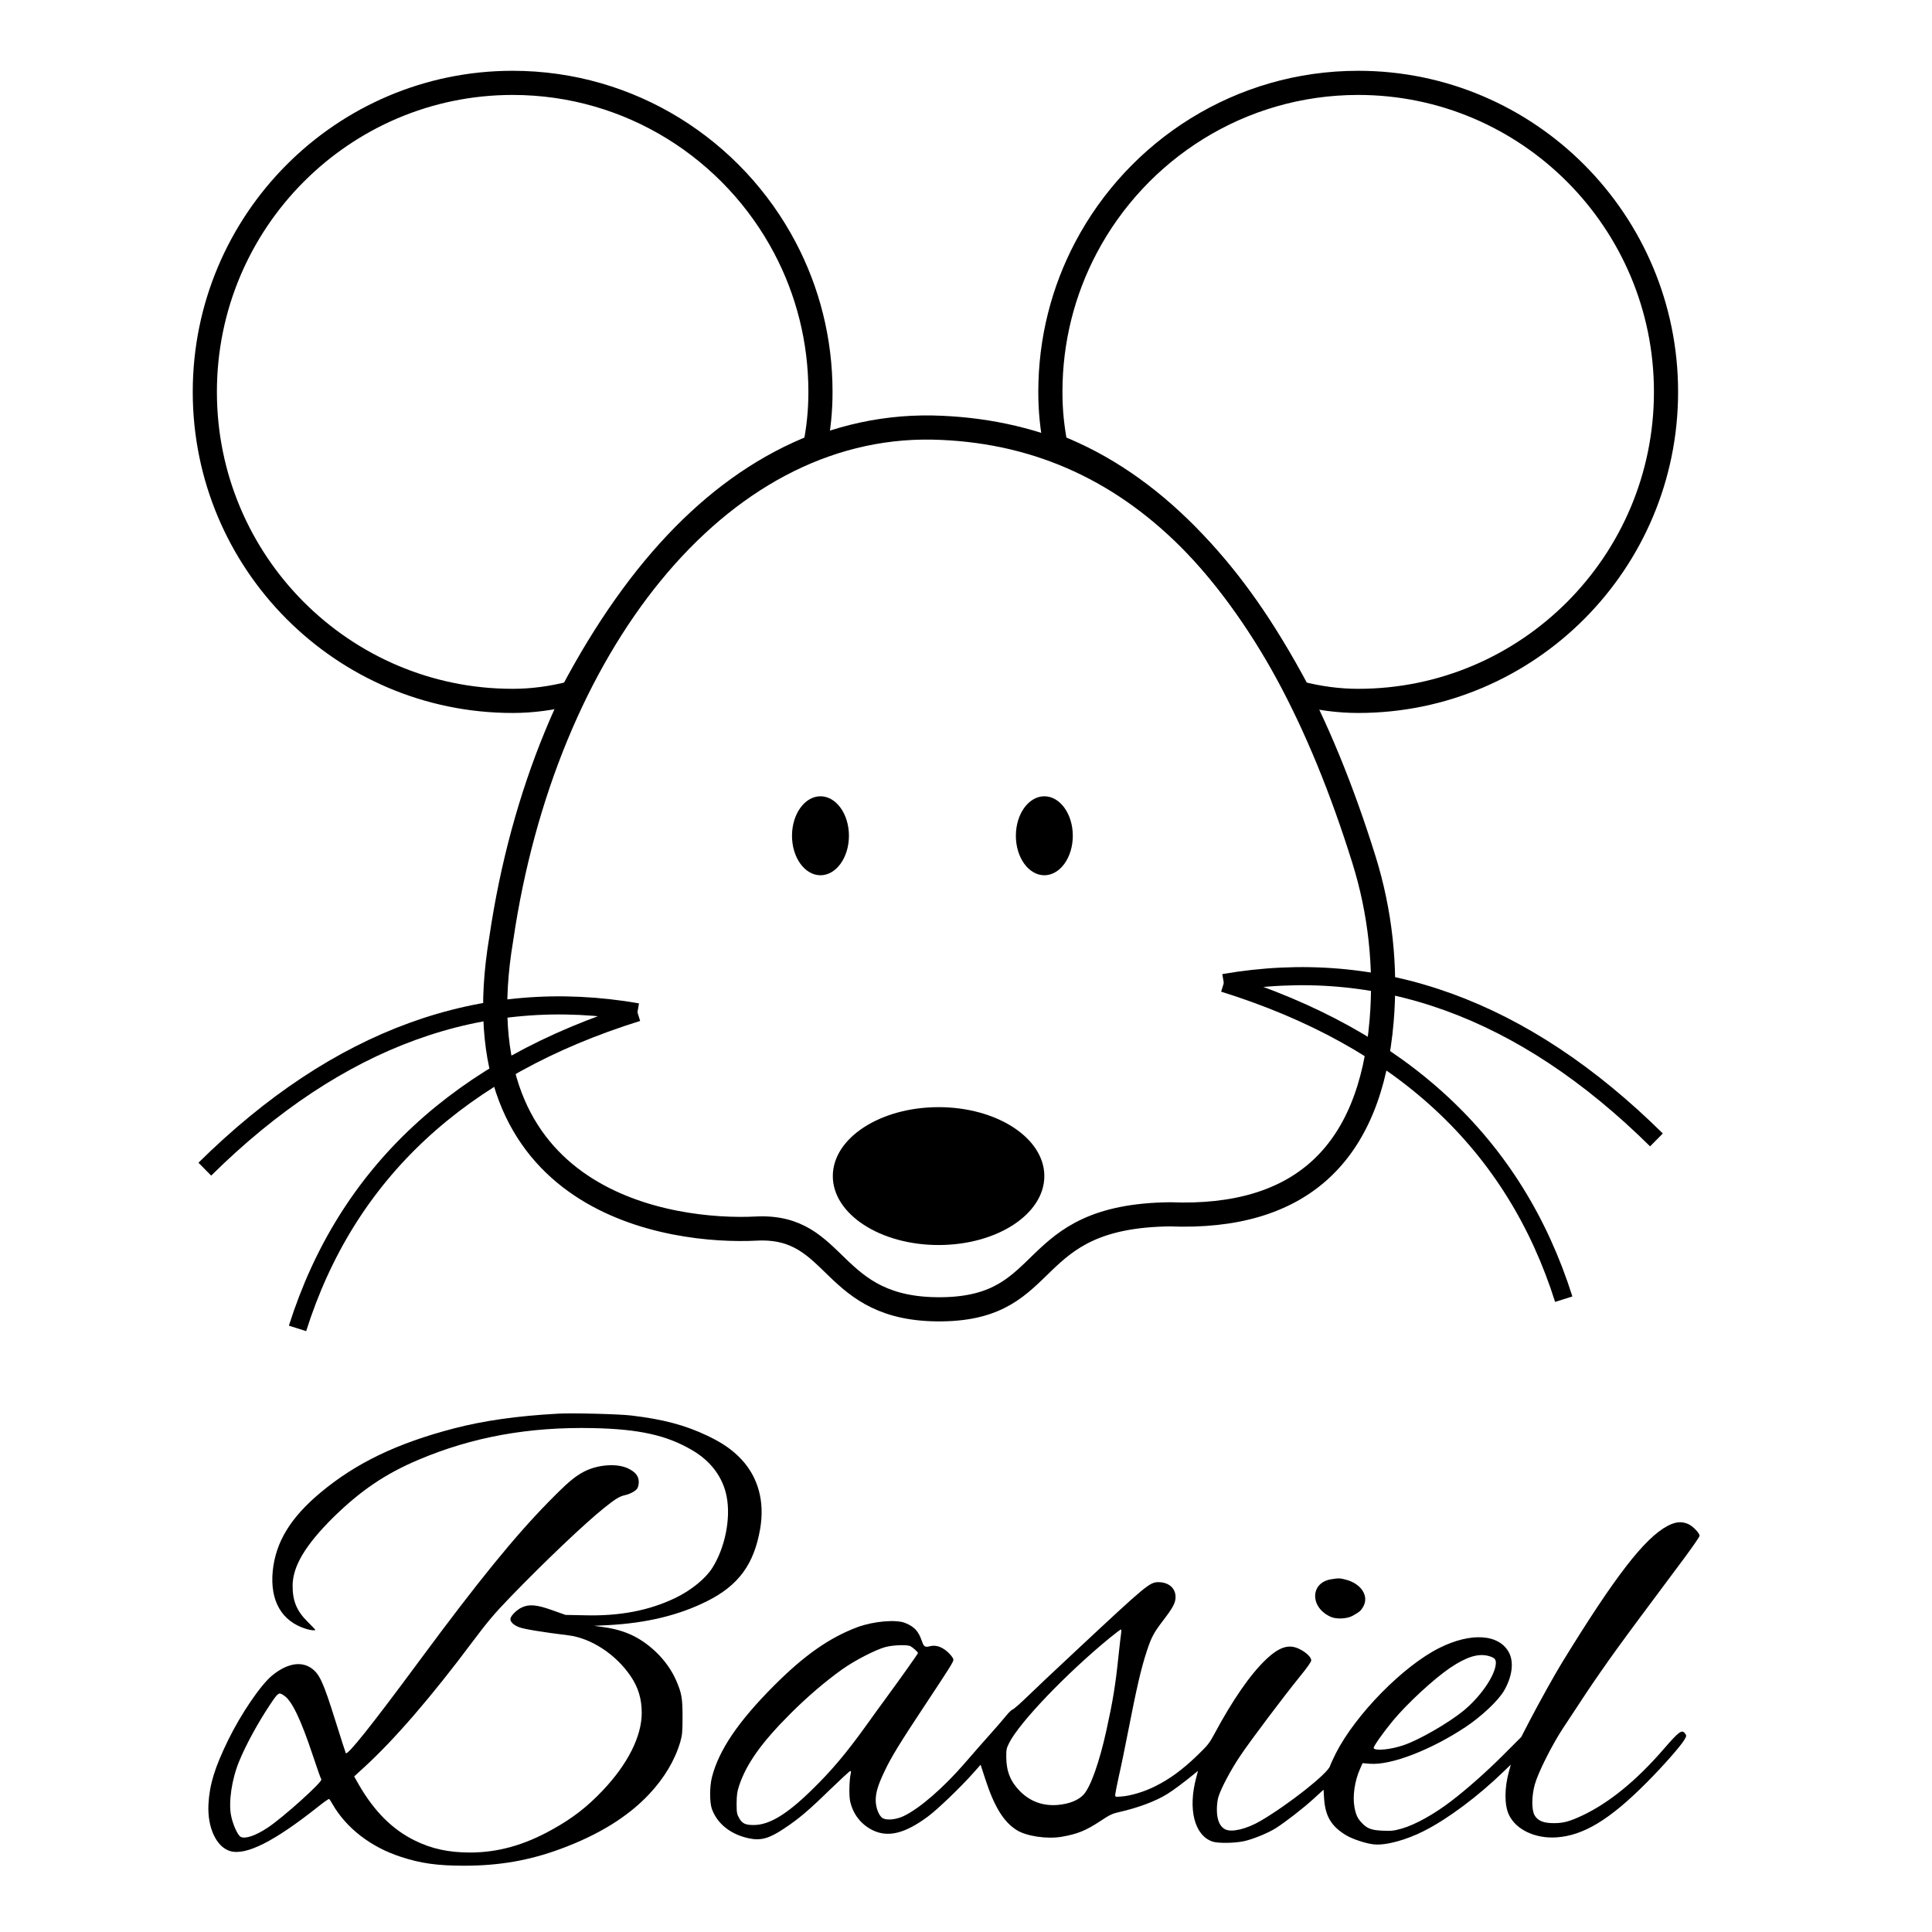
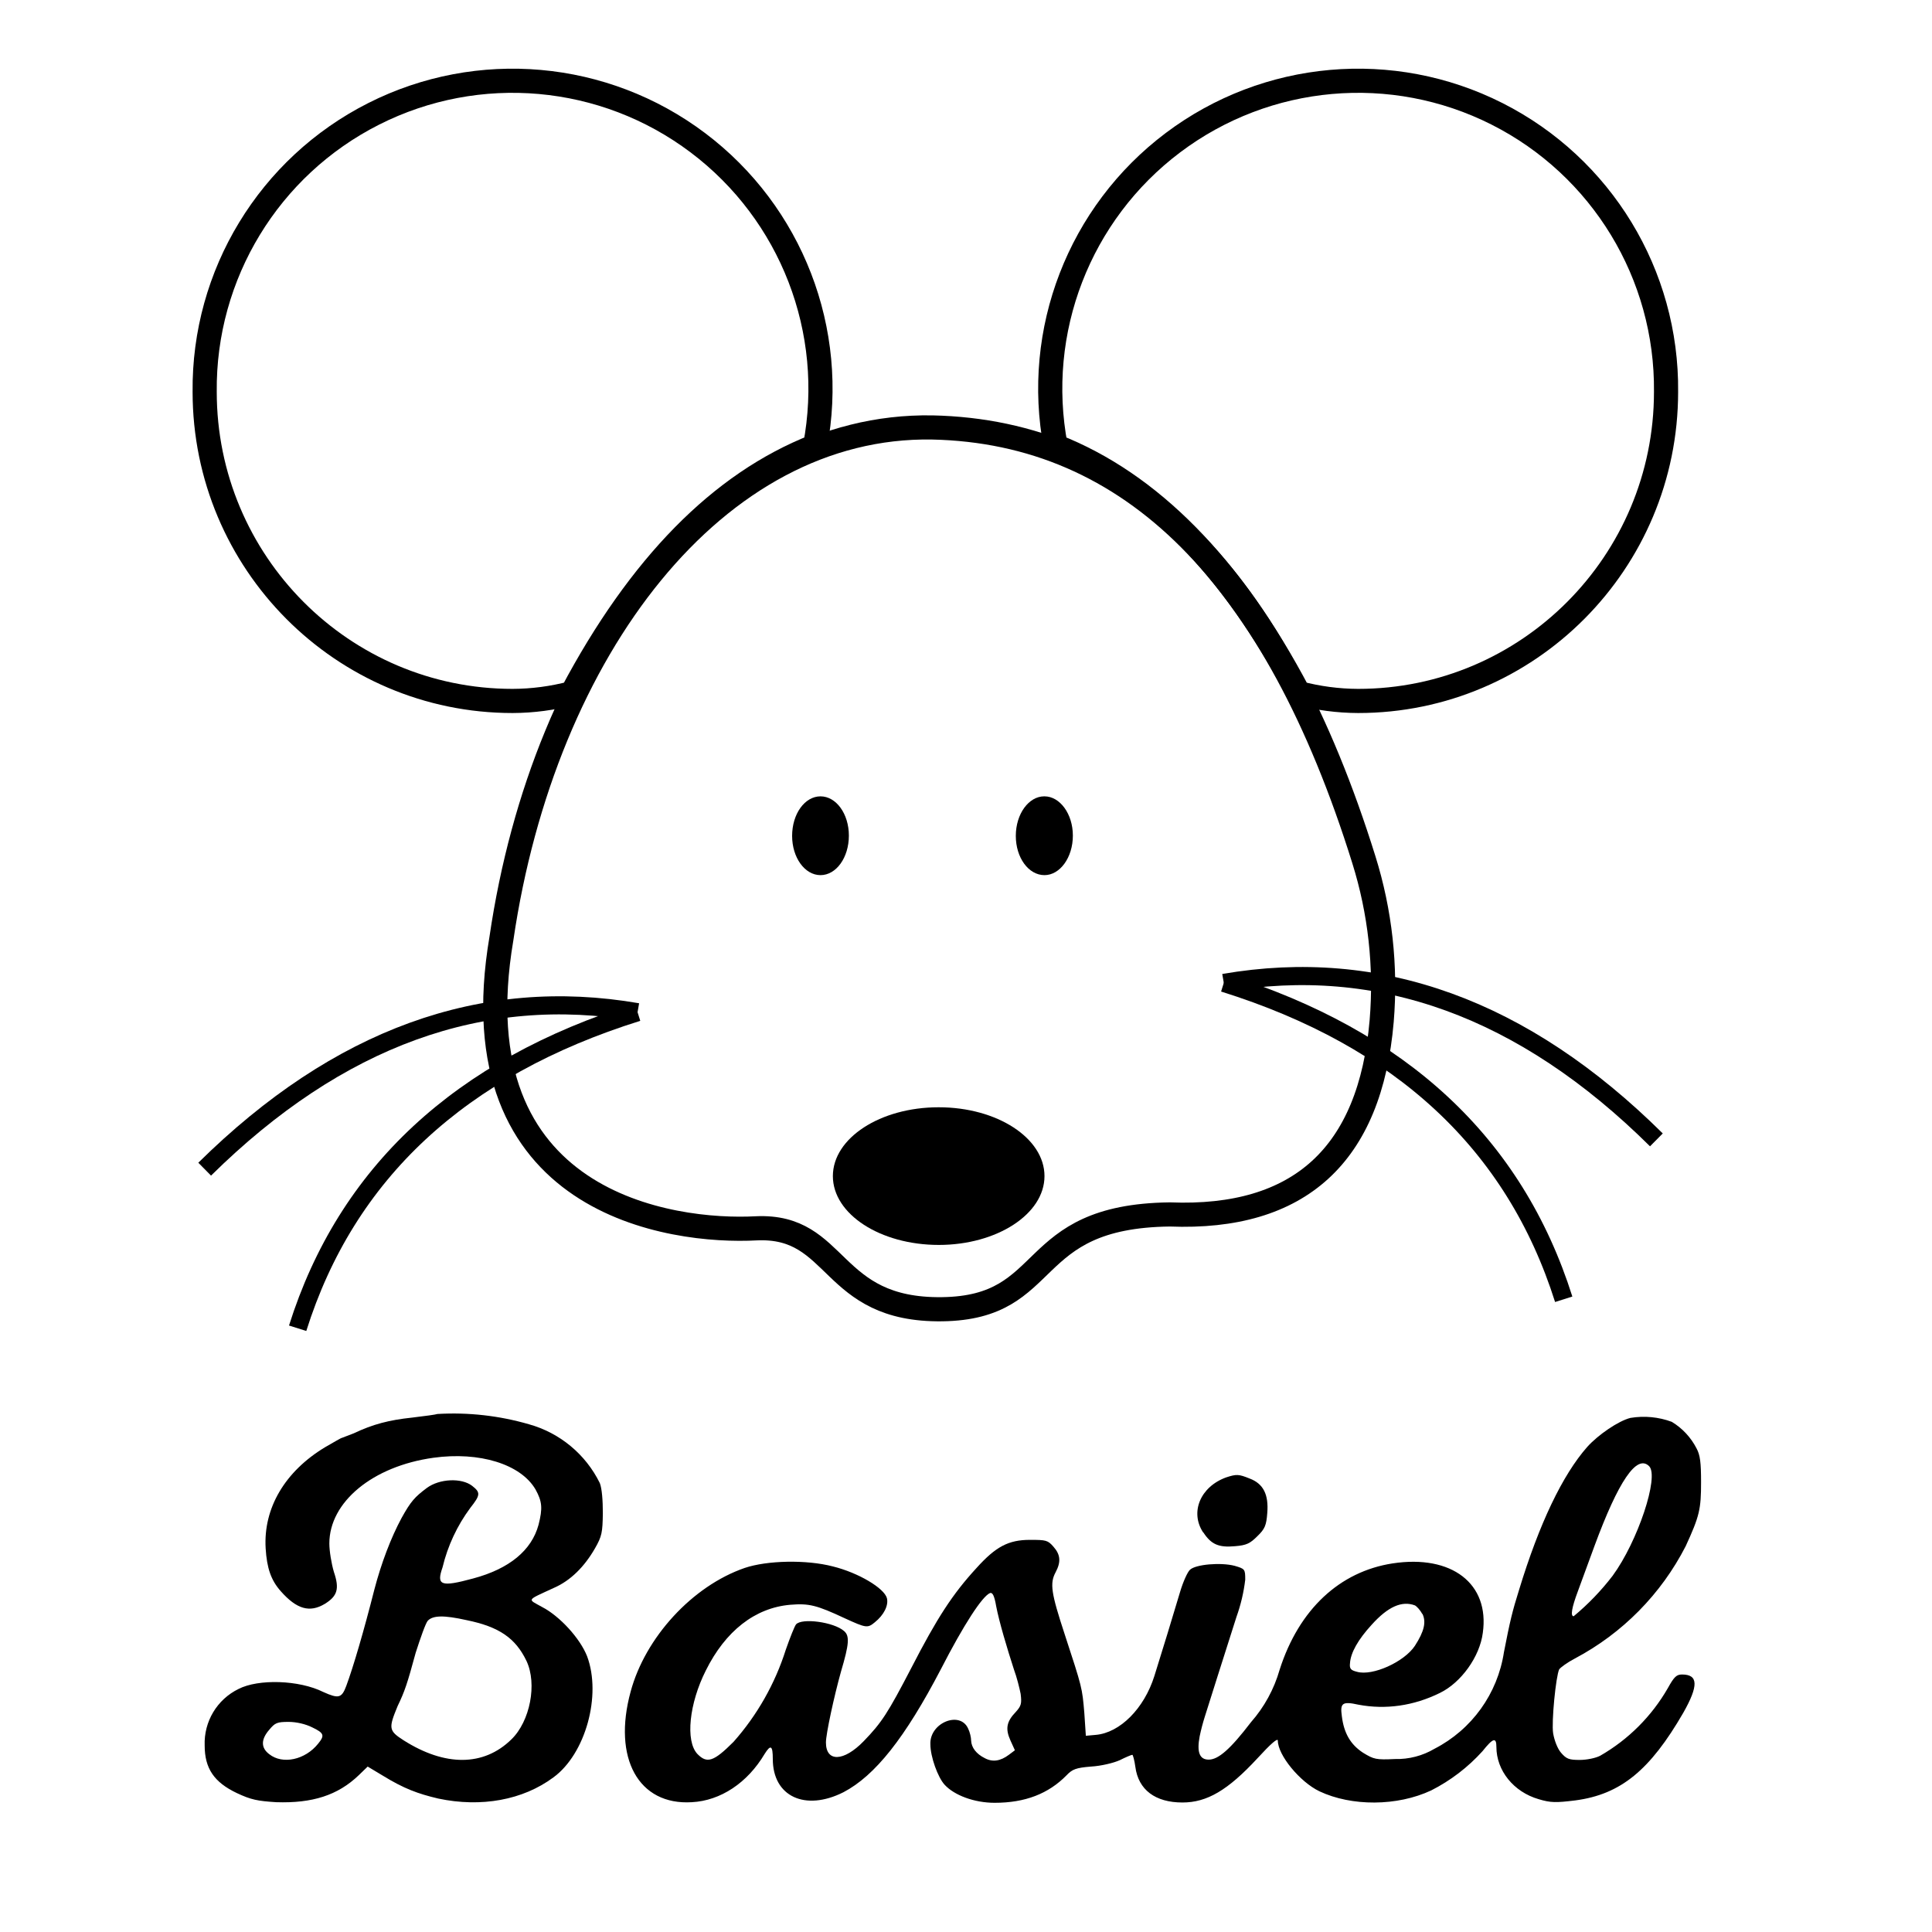
- <svg xmlns="http://www.w3.org/2000/svg" xmlns:xlink="http://www.w3.org/1999/xlink" version="1.1" preserveAspectRatio="xMidYMid meet" viewBox="0 0 640 640" width="640" height="640">
+ <svg xmlns="http://www.w3.org/2000/svg" xmlns:xlink="http://www.w3.org/1999/xlink" width="640" height="640">
  <defs>
-     <path d="M312.05 433.72C349.75 433.24 338.62 402.85 387.54 402.26C430.56 403.96 453.95 382.61 457.68 338.2C459.2 320.18 457.21 302.04 451.83 284.78C422.49 190.73 374.81 143.01 308.8 141.63C237.17 140.37 180.19 214.72 166.06 310.92C151.14 399.24 222.84 408.39 250.53 406.98C278.21 405.58 274.36 434.2 312.05 433.72Z" id="e1r74KeVS" />
-     <path d="M312.05 433.72C349.75 433.24 338.62 402.85 387.54 402.26C430.56 403.96 453.95 382.61 457.68 338.2C459.2 320.18 457.21 302.04 451.83 284.78C422.49 190.73 374.81 143.01 308.8 141.63C237.17 140.37 180.19 214.72 166.06 310.92C151.14 399.24 222.84 408.39 250.53 406.98C278.21 405.58 274.36 434.2 312.05 433.72Z" id="dBf8UwIuP" />
-     <path d="M246.2 257.37C264.23 257.37 278.88 272.55 278.88 291.23C222.18 269.76 213.52 309.92 213.52 291.23C213.52 272.55 228.16 257.37 246.2 257.37Z" id="ajX2XFVnm" />
-     <path d="M376.67 257.37C358.64 257.37 343.99 272.55 343.99 291.23C401.48 268.18 409.35 309.92 409.35 291.23C409.35 272.55 394.71 257.37 376.67 257.37Z" id="b2lcaSM4Iy" />
-     <path d="M275.88 389.59C275.88 376.99 291.58 366.76 310.92 366.76C330.25 366.76 345.95 376.99 345.95 389.59C345.95 402.2 330.25 412.43 310.92 412.43C291.58 412.43 275.88 402.2 275.88 389.59Z" id="b5N2M7Hqoz" />
-     <path d="M275.88 389.59C275.88 376.99 291.58 366.76 310.92 366.76C330.25 366.76 345.95 376.99 345.95 389.59C345.95 402.2 330.25 412.43 310.92 412.43C291.58 412.43 275.88 402.2 275.88 389.59Z" id="a48ZzHv4FZ" />
-     <path d="M67.85 387.3C111.95 343.73 159.72 326.4 211.16 335.33" id="iP28ED2Kh" />
-     <path d="M67.85 387.3C111.95 343.73 159.72 326.4 211.16 335.33" id="b1P1yJRwzs" />
-     <path d="M98.56 440.05C114.83 388.61 152.37 353.7 211.16 335.33" id="a5cS6RIbAB" />
-     <path d="M98.56 440.05C114.83 388.61 152.37 353.7 211.16 335.33" id="eYudBFA8O" />
-     <path d="M548.72 377.61C504.62 334.04 456.86 316.72 405.41 325.64" id="b1Xt2GxlPg" />
-     <path d="M548.72 377.61C504.62 334.04 456.86 316.72 405.41 325.64" id="bwez5c0Tn" />
-     <path d="M518.01 430.37C501.74 378.92 464.2 344.01 405.41 325.64" id="a9ZfBwnOP" />
-     <path d="M518.01 430.37C501.74 378.92 464.2 344.01 405.41 325.64" id="ayHc2mT2v" />
-     <path d="M270.03 148.83C228.01 162.29 201.87 208.09 192.85 225.44C186.28 229.64 179.53 232.18 169.82 232.18C113.54 232.18 67.85 186.31 67.85 129.82C67.85 73.32 113.54 27.45 169.82 27.45C208.93 27.45 242.93 49.61 260.03 82.09C267.54 96.34 271.79 112.58 271.79 129.82C271.79 136.31 271.19 142.67 270.03 148.83Z" id="b2nJMotLd9" />
-     <path d="M270.03 147.83C238.71 160.11 211.88 187.36 189.54 229.57C182.87 231.31 176.29 232.18 169.82 232.18C113.54 232.18 67.85 186.31 67.85 129.82C67.85 73.32 113.54 27.45 169.82 27.45C208.93 27.45 242.93 49.61 260.03 82.09C267.54 96.34 271.79 112.58 271.79 129.82C271.79 136.31 271.19 141.67 270.03 147.83Z" id="b2eKIXInvN" />
-     <path d="M347.71 148.83C389.73 162.29 419.6 208.09 428.61 225.44C435.19 229.64 438.21 232.18 447.92 232.18C504.2 232.18 549.89 186.31 549.89 129.82C549.89 73.32 504.2 27.45 447.92 27.45C408.81 27.45 374.81 49.61 357.71 82.09C350.21 96.34 345.95 112.58 345.95 129.82C345.95 136.31 346.56 142.67 347.71 148.83Z" id="a19NAvKCgG" />
-     <path d="M150.38 473.18C131.52 478.1 117.97 484.61 106.21 494.41C96.25 502.72 91.33 510.79 90.35 520.4C89.38 530.33 93.32 537.14 101.49 539.62C102.99 540.07 104.46 540.2 104.46 539.91C104.46 539.84 103.32 538.64 101.91 537.24C98.3 533.66 96.93 530.37 96.93 525.32C96.93 518.87 101.17 511.77 110.51 502.55C119.57 493.7 127.61 488.26 138.49 483.63C156.43 476.01 175.16 472.62 196.52 473.08C211.73 473.41 220.85 475.43 229.32 480.41C235.51 484.02 239.51 489.43 240.72 495.78C242.12 503.11 240.16 512.75 235.96 519.39C233.72 522.94 228.99 526.78 223.82 529.29C215.15 533.49 205.38 535.38 193.89 535.09C193.45 535.08 191.27 535.04 187.34 534.96C184.7 534.02 183.24 533.5 182.94 533.4C177.76 531.54 175.26 531.34 172.78 532.52C171.19 533.3 169.46 534.99 169.13 536.03C168.81 537.08 170.01 538.31 172.03 539.06C173.69 539.68 179.85 540.69 188.32 541.73C195.81 542.64 204.08 548.08 208.93 555.28C211.44 558.96 212.58 562.8 212.58 567.43C212.58 575.21 207.92 584.43 199.62 593.16C194.44 598.63 189.55 602.41 182.81 606.12C173.6 611.26 164.87 613.67 155.68 613.67C148.68 613.67 142.95 612.44 137.48 609.73C130.02 606.09 124 600.09 118.85 591.17C118.75 590.99 118.24 590.09 117.32 588.47C119.39 586.57 120.54 585.52 120.77 585.31C130.8 576.09 142.85 562.15 156.43 543.98C161.64 537.04 163.73 534.57 169.13 528.97C180.31 517.4 193.66 504.7 200.04 499.59C203.85 496.53 205.22 495.68 207.04 495.29C208.67 494.93 210.5 493.96 211.08 493.11C211.37 492.72 211.6 491.74 211.6 490.93C211.6 489.01 210.53 487.64 208.12 486.47C204.47 484.67 198.02 485.13 193.5 487.48C190.37 489.1 187.96 491.16 181.64 497.6C170.5 508.97 158.45 523.76 139.3 549.65C122.99 571.73 115.04 581.66 114.55 580.75C114.42 580.49 112.89 575.73 111.16 570.2C107.03 557.01 105.82 554.4 102.96 552.48C99.54 550.23 94.95 551.11 90.16 555.02C86.41 558.08 79.9 567.62 75.6 576.38C71.11 585.6 69.41 591.11 69.05 597.72C68.66 605.37 71.66 611.82 76.22 613.19C81.46 614.75 90.78 610.06 105.24 598.6C107.19 597.03 108.88 595.86 109.01 595.93C109.18 596.02 109.67 596.77 110.15 597.65C114.71 605.57 122.82 611.85 132.69 615.07C139.3 617.26 144.87 618.04 153.8 618.04C165.36 618.04 175.29 616.31 185.55 612.53C198.15 607.91 207.99 601.85 214.99 594.39C220.01 589.09 223.59 583.06 225.35 577.04C226 574.76 226.1 573.71 226.1 568.73C226.1 562.45 225.8 560.85 223.95 556.58C222.48 553.26 220.2 550.04 217.43 547.37C212.32 542.48 207.04 539.97 199.88 539C199.67 538.97 198.64 538.83 196.78 538.57C199.56 538.44 201.1 538.36 201.41 538.35C214.21 537.66 224.86 535.09 234.24 530.4C244.69 525.16 249.8 518.15 251.82 506.4C253.35 497.44 251.2 489.49 245.67 483.5C242.64 480.28 239.42 478.03 234.3 475.59C226.97 472.1 219.65 470.15 209.16 468.91C205.12 468.42 189.72 468.03 184.9 468.29C171.28 469.04 160.28 470.61 150.38 473.18ZM103.71 581.76C105.04 585.8 106.28 589.25 106.44 589.44C107.03 590.13 93.68 602.15 88.69 605.43C84.65 608.11 81.2 609.28 79.7 608.46C78.76 607.94 77.2 604.59 76.58 601.59C75.63 597.13 76.74 589.44 79.25 583.39C81.43 578.05 85.47 570.65 89.51 564.6C92.21 560.59 92.34 560.49 94.07 561.66C96.7 563.39 99.67 569.58 103.71 581.76Z" id="a2Mnq1BHOR" />
-     <path d="M517.41 550.82C515.13 554.5 509.73 564.24 506.96 569.55C506.76 569.94 505.75 571.89 503.93 575.41C500.2 579.14 498.12 581.21 497.71 581.63C492.43 586.9 486.02 592.6 480.77 596.61C475.04 601.01 468.85 604.43 464.39 605.73C461.75 606.48 460.91 606.57 458.04 606.44C454.33 606.28 452.9 605.76 451.1 603.84C449.7 602.37 449.15 601.17 448.69 598.69C448.01 595.01 448.76 589.9 450.55 585.93C450.61 585.8 450.88 585.18 451.37 584.07C452.87 584.19 453.71 584.25 453.87 584.27C460.84 584.79 474 579.71 485.5 572.09C490.87 568.5 496.24 563.42 498.2 560.13C500.9 555.51 501.55 550.75 499.92 547.53C496.73 541.31 487.39 540.63 476.87 545.87C464.88 551.83 449.12 567.88 442.54 580.75C441.69 582.47 440.78 584.4 440.59 585.02C439.77 587.56 426.87 597.75 417.59 603.19C413.03 605.86 408.08 607.06 405.93 606.02C404.08 605.14 403.1 602.86 403.1 599.44C403.1 597.91 403.33 596.09 403.62 595.21C404.6 592.18 407.72 586.29 410.82 581.69C414.24 576.58 424.82 562.54 430.65 555.31C433.03 552.41 434.37 550.49 434.37 550C434.37 549.03 432.77 547.43 430.65 546.36C427.1 544.5 423.91 545.45 419.42 549.68C414.21 554.6 408.28 563.19 402.22 574.5C400.62 577.49 400.04 578.21 396.46 581.66C391.67 586.25 387.6 589.25 382.75 591.69C379 593.58 374.41 594.95 371.18 595.14C369.46 595.27 369.39 595.24 369.43 594.46C369.46 594 370.01 591.24 370.66 588.27C371.35 585.31 372.68 578.79 373.66 573.78C376.56 558.93 377.96 552.9 379.85 547.07C381.41 542.35 382.13 540.98 385.22 536.91C388.57 532.55 389.42 530.95 389.42 529.03C389.42 526.1 387.17 524.15 383.79 524.11C380.82 524.11 379.91 524.9 356.37 546.88C349.56 553.23 342.23 560.13 340.08 562.25C337.93 564.33 335.85 566.16 335.49 566.26C335.1 566.39 334.12 567.33 333.28 568.37C332.46 569.42 330.15 572.09 328.16 574.3C326.18 576.51 322.4 580.81 319.79 583.84C312.63 592.15 304.68 599.05 299.37 601.59C296.9 602.76 293.84 603.09 292.44 602.31C291.2 601.62 290.09 598.89 290.09 596.38C290.09 593.84 290.84 591.3 292.99 586.81C295.2 582.12 297.97 577.59 305.95 565.54C315.07 551.76 315.82 550.53 315.82 549.78C315.82 549.16 314.32 547.4 312.95 546.46C311.26 545.28 309.66 544.92 308 545.35C306.44 545.74 306.05 545.51 305.43 543.75C304.26 540.33 302.95 538.9 299.86 537.63C296.83 536.39 289.24 537.08 284.07 539C274.78 542.48 266.45 548.31 256.35 558.44C244.56 570.26 238.11 579.77 235.83 588.76C235.05 591.85 235.05 597 235.8 599.18C237.56 604.13 242.05 607.71 248.14 608.98C252.02 609.8 254.85 609.02 259.74 605.73C264.66 602.47 267.91 599.7 274.88 592.9C278.43 589.48 281.49 586.64 281.69 586.64C281.88 586.64 281.95 587 281.82 587.52C281.33 589.54 281.2 594.88 281.62 596.67C282.53 600.91 285.21 604.36 289.02 606.25C294.16 608.79 299.8 607.39 307.42 601.72C310.64 599.34 318.42 591.85 322.56 587.16C322.71 586.99 323.47 586.14 324.84 584.59C325.76 587.41 326.27 588.97 326.37 589.28C329.37 598.53 332.49 603.58 336.86 606.28C340.05 608.27 346.86 609.28 351.64 608.46C356.85 607.58 359.75 606.41 364.64 603.16C367.54 601.23 368.45 600.78 370.66 600.29C377.01 598.86 382.84 596.67 386.65 594.3C388.71 593.03 392.42 590.26 395.94 587.36C396 587.31 396.3 587.06 396.85 586.61C396.48 588.04 396.27 588.83 396.23 588.99C393.49 599.34 395.67 607.94 401.6 610.03C403.39 610.65 408.77 610.61 412.02 609.93C414.95 609.31 420 607.26 422.64 605.6C425.9 603.51 431.66 599.05 435.08 595.93C435.31 595.72 436.42 594.7 438.44 592.86C438.55 594.66 438.62 595.66 438.63 595.86C439.02 601.66 441.04 605.01 445.89 607.94C448.08 609.25 452.51 610.71 455.11 610.97C458.99 611.39 465.76 609.57 471.82 606.48C479.7 602.47 489.63 595.05 498.1 586.84C498.26 586.69 499.05 585.93 500.48 584.56C500.11 585.91 499.9 586.66 499.86 586.81C498.33 592.34 498.33 598.01 499.86 601.2C502.2 606.09 508.49 609.08 515.46 608.66C524.51 608.11 533.27 602.8 545.58 590.39C550.99 584.95 556.72 578.44 557.99 576.29C558.68 575.15 558.71 574.95 558.25 574.33C557.18 572.8 556.3 573.42 551.05 579.48C542.03 589.9 532.98 597.26 524.12 601.43C519.95 603.38 517.9 603.94 514.81 603.94C511.35 603.97 509.37 603.16 508.33 601.3C507.32 599.48 507.35 594.85 508.46 591.01C509.56 587.1 514.12 578.05 517.67 572.64C519.27 570.23 522.72 565.02 525.29 561.08C527.9 557.14 532.43 550.62 535.36 546.59C540.27 539.81 543.53 535.45 557.89 516.2C560.69 512.42 563.01 509.07 563.01 508.74C563.01 507.86 560.76 505.52 559.26 504.87C557.11 503.89 555.06 504.08 552.39 505.48C544.74 509.56 534.93 522.26 517.41 550.82ZM370.5 548.7C369.52 558.21 368.64 563.55 366.49 573.29C364.18 583.78 361.28 591.92 359 594.43C357.28 596.35 354.18 597.59 350.37 597.91C345.49 598.3 341.32 596.8 337.9 593.38C334.77 590.23 333.37 586.81 333.34 582.12C333.31 579.61 333.41 579.12 334.32 577.33C337.77 570.52 353.27 554.34 367.57 542.61C369.46 541.08 371.15 539.78 371.31 539.78C371.48 539.75 371.48 540.36 371.38 541.11C371.25 541.9 370.86 545.28 370.5 548.7ZM304.09 547.59C304.09 547.82 298.85 555.22 293.25 562.87C291.85 564.76 289.02 568.67 286.93 571.6C280.26 580.88 275.34 586.71 268.69 593.16C260.55 601.1 254.79 604.56 249.67 604.56C246.87 604.56 245.86 604.07 244.82 602.21C244.11 600.97 244.01 600.45 244.01 597.39C244.04 594.72 244.2 593.48 244.79 591.69C247.2 584.36 252.18 577.33 261.76 567.75C267.42 562.09 273.32 557.04 279.02 552.97C282.99 550.14 289.9 546.55 293.18 545.64C295.76 544.92 300.48 544.76 301.59 545.32C302.43 545.77 304.09 547.27 304.09 547.59ZM495.49 551.37C495.04 555.41 490.32 562.19 484.71 566.78C479.6 570.91 469.96 576.45 464.88 578.14C460.65 579.58 455.6 580.06 455.05 579.12C454.78 578.73 458.11 574.01 461.43 570C466.18 564.27 475.01 556.13 480.35 552.51C485.82 548.83 489.7 547.63 493.15 548.57C495.17 549.13 495.69 549.74 495.49 551.37Z" id="a2CEOm88gp" />
-     <path d="M440.85 535.61C442.77 536.46 446.32 536.26 448.14 535.22C450.42 533.92 450.84 533.56 451.59 532.22C453.58 528.74 450.94 524.63 445.89 523.3C443.81 522.75 443.48 522.75 440.88 523.17C433.94 524.34 433.91 532.55 440.85 535.61Z" id="a7j3Pfaom" />
-     <path d="M336.52 276.86C336.52 269.64 340.75 263.78 345.95 263.78C351.15 263.78 355.38 269.64 355.38 276.86C355.38 284.08 351.15 289.94 345.95 289.94C340.75 289.94 336.52 284.08 336.52 276.86Z" id="aaJ4ag7DZ" />
-     <path d="M262.36 276.86C262.36 269.64 266.59 263.78 271.79 263.78C276.99 263.78 281.22 269.64 281.22 276.86C281.22 284.08 276.99 289.94 271.79 289.94C266.59 289.94 262.36 284.08 262.36 276.86Z" id="b1W7LYX7OG" />
-     <path d="M349.71 147.83C381.03 160.11 407.86 187.36 430.2 229.57C436.87 231.31 443.45 232.18 449.92 232.18C506.2 232.18 551.89 186.31 551.89 129.82C551.89 73.32 506.2 27.45 449.92 27.45C410.81 27.45 376.81 49.61 359.71 82.09C352.2 96.34 347.95 112.58 347.95 129.82C347.95 136.31 348.55 141.67 349.71 147.83Z" id="b3ZhsZmqmY" />
+     <path d="M136.5 469.6c-7.6.8-13 2.2-19.3 5.2l-3.9 1.5c-.3 0-2.8 1.5-5.6 3.1-13.3 8-20.5 20.2-19.7 33.5.4 6.6 1.8 10.6 5 14.2 5.3 6 9.6 7.2 14.6 4.2 4.2-2.6 4.9-5 3-10.6-.8-2.7-1.5-6.9-1.5-9.4 0-13.7 14.3-25.6 34.5-28.4 15.2-2.1 28.9 2.1 33.8 10.5 2.2 4 2.4 6.2 1 11.7-2.3 8.5-9.7 14.6-21.7 17.8-10.7 2.9-12.2 2.3-10.1-3.7a54.4 54.4 0 019.2-19.7c3.4-4.3 3.4-5.1.6-7.3-3.5-2.7-10.8-2.4-15 .7-4 3-5.3 4.4-8.4 10-3.5 6.5-6.7 14.9-9 23.7-3.5 13.8-7 25.7-9.3 31.9-1.5 4-2.5 4.3-7.6 2-8-4-21.5-4.4-28.1-1a20 20 0 00-11.2 18.7c0 7.6 3.1 12.2 10.7 15.8 4.7 2.2 6.8 2.6 13 3 12 .4 20.4-2.3 27.3-8.9l3-2.9 5 3c7 4.3 11.6 6 18.4 7.6 14.2 3 28 .5 38.1-7 10.7-7.8 16-27.2 11.2-40.1-2.3-5.9-9-13.3-15-16.4-4.8-2.7-5.3-2 4-6.3 5.5-2.4 10.1-7 13.6-13.1 2.3-4 2.5-5.3 2.6-11.6 0-4.3-.3-8.2-1-10a37.3 37.3 0 00-23.5-19.5 89.9 89.9 0 00-30.3-3.4c-.5.2-4.2.7-8.4 1.2zm37.9 80.6c3.6 7.6 1.2 20-5 26-9.2 9-22 9-35.7.3-5-3.2-5-4-2-11.3 2.4-5 3.2-7.4 6-17.7 1.6-5 3.3-9.8 4-10.6 1.7-1.8 5.3-1.9 12.9-.2 10.8 2.2 16.2 6 19.8 13.5zm-69 27.4c-4.3 5.4-11.8 7-16.2 3.5-2.8-2.1-2.8-4.9 0-8.1 1.9-2.3 2.6-2.6 6.4-2.6 2.6 0 5.6.7 7.8 1.8 4 1.9 4.2 2.7 2 5.4z" id="a" />
+     <path d="M525.8 479.3c-8.2 9.3-15.9 25.4-22.6 47.4-2.2 7-3 10.3-5 20.6a43.3 43.3 0 01-23 32 24.5 24.5 0 01-13.1 3.4c-6.3.3-7 .1-10.6-2.1-4.1-2.7-6.3-6.4-7-12.1-.6-4.3.1-5 5.5-3.8 9 1.7 18.3.4 27-3.9 7-3.4 13.2-12 14.2-19.9 2.3-16.3-10.3-26-29.9-23-17.5 2.7-31 15.2-37.4 35.2a45 45 0 01-9.5 17.4c-6.8 8.9-10.8 12.4-14 12.4-3 0-4-2.4-3-7.7a67 67 0 011.7-6.5l4.2-13.3 6.3-19.8a56 56 0 002.9-12.3c0-3.5-.1-3.6-3.5-4.6-4.6-1.2-12.9-.5-14.8 1.3-.8.7-2.3 4-3.3 7.4a2162 2162 0 01-8.5 27.8C379 566 371 574 363 574.7l-3.3.3-.5-7.5c-.7-8.4-.7-8.4-6.5-26.1-4.5-13.7-5-16.9-3-20.6 1.8-3.4 1.6-5.8-.7-8.4-1.9-2.2-2.5-2.3-7.8-2.3-7.1 0-11.3 2.2-17.7 9.3-8 8.7-13.1 16.6-21.6 33.1-7.8 15-9.8 18.1-15.8 24.3-6.6 6.8-12.5 7-12.5.4 0-2.8 2.7-15.3 5-23.5 2.7-9.1 2.9-11.8 1-13.4-3.4-3-14-4.4-15.9-2.2-.5.6-2 4.4-3.4 8.4A84.5 84.5 0 01243 577c-6.6 6.6-8.8 7.3-12 4-4-4.3-2.7-16.7 2.8-27.6 6.5-13.1 16.3-20.8 28-21.8 6.2-.5 8.7.1 18.1 4.5 7 3.2 7.5 3.3 9.9 1.3 3-2.4 4.6-5.6 4-8-.9-3.3-9.4-8.4-17.9-10.5-8.8-2.3-21.8-2-29.2.5-17.4 6-33 23.1-37.8 41-6 22 2.6 37.7 20.3 36.6 9.5-.5 18.4-6.4 24.1-16 2-3.2 2.7-2.8 2.7 1.7 0 12.4 10.7 17.4 23.4 11 10.5-5.5 20.4-18 32.3-40.8 7.5-14.6 13.7-24.2 16.3-25.2.8-.2 1.4.9 2 4.4 1 5.2 3.6 13.9 5.9 21 .9 2.4 1.8 6 2.2 8 .4 3.2.2 4-1.6 6-3.1 3.2-3.5 5.6-1.8 9.4l1.5 3.3-2 1.5c-2.8 2.1-5.4 2.5-8 1.1-2.8-1.4-4.4-3.5-4.5-5.8 0-1-.4-2.8-1-4-2.7-6-12.8-1.9-12.5 5.2 0 4.2 2.5 11 4.7 13.4 3.2 3.5 9.8 6 16.6 6 10.1 0 17.8-3 23.8-9.1 1.9-2 3.1-2.5 8.1-2.9 3.4-.2 7.5-1.2 9.5-2.1 2-1 3.9-1.8 4.2-1.8.2 0 .7 1.8 1 4 1 7.6 6.6 11.8 15.6 11.8 8.1 0 15-4 24.9-14.7 4.3-4.7 6.7-6.8 6.7-5.8 0 4.8 7.3 13.7 13.8 16.8 10.6 5 25.7 5 37-.3a58.6 58.6 0 0017-13c3.5-4.4 4.6-4.7 4.6-1.4 0 7.8 5.7 14.9 14 17.3 4 1.2 5.7 1.2 12.2.4 15-2 24.7-10 35.7-29 5.1-9 5-12.7-.4-12.7-1.8 0-2.6.7-4.7 4.5a60.7 60.7 0 01-22.4 22.4c-1.5.8-4.5 1.4-6.8 1.4-3.5 0-4.4-.3-6.2-2.4-1.2-1.4-2.2-4.1-2.6-6.4-.6-3.8.9-18.9 2-21.2.4-.6 2.7-2.3 5.2-3.6a87 87 0 0036.7-37.2c4.6-10 5.1-12.3 5.1-21.2 0-6.5-.3-9-1.5-11.2a22 22 0 00-8.2-8.8 26.8 26.8 0 00-13.7-1.3c-4 1-10.7 5.6-14.3 9.6zm8.4 42.7a83 83 0 01-12.9 13.4c-1.1 0-.7-2.7 1.4-8.3l5.5-15c7.9-21.4 14-30.5 18.1-26.4 3.4 3.4-3.8 25-12.1 36.3zm-63 12.6c1.3 2.7.6 5.8-2.5 10.6-3.5 5.3-14 10.1-19.2 8.6-2-.5-2.5-1-2.3-2.8.2-3.5 2.7-7.9 7.2-12.8 5.4-6 10-8 14.3-6.4.6.3 1.8 1.6 2.4 2.8z" id="b" />
+     <path d="M398.6 507.6c2.6 4 5.1 5.1 10.5 4.6 3.8-.3 5-.9 7.4-3.3 2.5-2.4 3-3.6 3.3-7.7.5-6.1-1.3-9.7-5.8-11.4-3.7-1.5-4.4-1.5-7.8-.4-8.6 3.1-12.1 11.6-7.6 18.3z" id="c" />
+     <path d="M387.5 402.3c43 1.7 66.4-19.7 70.2-64.1a140 140 0 00-5.9-53.4c-29.3-94-77-141.8-143-143.2-71.6-1.2-128.6 73.1-142.7 169.3-15 88.3 56.7 97.5 84.4 96 27.7-1.3 23.9 27.3 61.6 26.8 37.6-.5 26.5-30.8 75.4-31.4z" id="d" />
+     <path d="M387.5 402.3c43 1.7 66.4-19.7 70.2-64.1a140 140 0 00-5.9-53.4c-29.3-94-77-141.8-143-143.2-71.6-1.2-128.6 73.1-142.7 169.3-15 88.3 56.7 97.5 84.4 96 27.7-1.3 23.9 27.3 61.6 26.8 37.6-.5 26.5-30.8 75.4-31.4z" id="e" />
+     <path d="M387.5 402.3c43 1.7 66.4-19.7 70.2-64.1a140 140 0 00-5.9-53.4c-29.3-94-77-141.8-143-143.2-71.6-1.2-128.6 73.1-142.7 169.3-15 88.3 56.7 97.5 84.4 96 27.7-1.3 23.9 27.3 61.6 26.8 37.6-.5 26.5-30.8 75.4-31.4z" id="f" />
+     <path d="M387.5 402.3c43 1.7 66.4-19.7 70.2-64.1a140 140 0 00-5.9-53.4c-29.3-94-77-141.8-143-143.2-71.6-1.2-128.6 73.1-142.7 169.3-15 88.3 56.7 97.5 84.4 96 27.7-1.3 23.9 27.3 61.6 26.8 37.6-.5 26.5-30.8 75.4-31.4z" id="g" />
+     <path d="M278.9 291.2c-56.7-21.4-65.4 18.7-65.4 0a33.3 33.3 0 0132.7-33.8c18 0 32.7 15.2 32.7 33.8z" id="h" />
+     <path d="M278.9 291.2c-56.7-21.4-65.4 18.7-65.4 0a33.3 33.3 0 0132.7-33.8c18 0 32.7 15.2 32.7 33.8z" id="i" />
+     <path d="M344 291.2c57.5-23 65.4 18.7 65.4 0a33.3 33.3 0 00-32.7-33.8c-18 0-32.7 15.2-32.7 33.8z" id="j" />
+     <path d="M344 291.2c57.5-23 65.4 18.7 65.4 0a33.3 33.3 0 00-32.7-33.8c-18 0-32.7 15.2-32.7 33.8z" id="k" />
+     <path d="M311 366.8c19.3 0 35 10.2 35 22.8 0 12.6-15.8 22.8-35 22.8-19.4 0-35.1-10.2-35.1-22.8 0-12.6 15.7-22.8 35-22.8z" id="l" />
+     <path d="M311 366.8c19.3 0 35 10.2 35 22.8 0 12.6-15.8 22.8-35 22.8-19.4 0-35.1-10.2-35.1-22.8 0-12.6 15.7-22.8 35-22.8z" id="m" />
+     <path d="M311 366.8c19.3 0 35 10.2 35 22.8 0 12.6-15.8 22.8-35 22.8-19.4 0-35.1-10.2-35.1-22.8 0-12.6 15.7-22.8 35-22.8z" id="n" />
+     <path d="M311 366.8c19.3 0 35 10.2 35 22.8 0 12.6-15.8 22.8-35 22.8-19.4 0-35.1-10.2-35.1-22.8 0-12.6 15.7-22.8 35-22.8z" id="o" />
+     <path d="M67.8 387.3c44.2-43.6 92-60.9 143.4-52" id="p" />
+     <path d="M67.8 387.3c44.2-43.6 92-60.9 143.4-52" id="q" />
+     <path d="M67.8 387.3c44.2-43.6 92-60.9 143.4-52" id="r" />
+     <path d="M67.8 387.3c44.2-43.6 92-60.9 143.4-52" id="s" />
+     <path d="M98.6 440c16.2-51.4 53.8-86.3 112.6-104.7" id="t" />
+     <path d="M98.6 440c16.2-51.4 53.8-86.3 112.6-104.7" id="u" />
+     <path d="M98.6 440c16.2-51.4 53.8-86.3 112.6-104.7" id="v" />
+     <path d="M98.6 440c16.2-51.4 53.8-86.3 112.6-104.7" id="w" />
+     <path d="M548.7 377.6c-44-43.6-91.8-60.9-143.3-52" id="x" />
+     <path d="M548.7 377.6c-44-43.6-91.8-60.9-143.3-52" id="y" />
+     <path d="M548.7 377.6c-44-43.6-91.8-60.9-143.3-52" id="z" />
+     <path d="M548.7 377.6c-44-43.6-91.8-60.9-143.3-52" id="A" />
+     <path d="M518 430.4c-16.3-51.5-53.8-86.4-112.6-104.8" id="B" />
+     <path d="M518 430.4c-16.3-51.5-53.8-86.4-112.6-104.8" id="C" />
+     <path d="M518 430.4c-16.3-51.5-53.8-86.4-112.6-104.8" id="D" />
+     <path d="M518 430.4c-16.3-51.5-53.8-86.4-112.6-104.8" id="E" />
+     <path d="M192.8 225.4a39.9 39.9 0 01-23 6.8c-56.3 0-102-45.9-102-102.4a102 102 0 11202.2 19c-42 13.5-68.1 59.3-77.2 76.6z" id="F" />
+     <path d="M192.8 225.4a39.9 39.9 0 01-23 6.8c-56.3 0-102-45.9-102-102.4a102 102 0 11202.2 19c-42 13.5-68.1 59.3-77.2 76.6z" id="G" />
+     <path d="M189.5 229.6a78 78 0 01-19.7 2.6c-56.3 0-102-45.9-102-102.4a102 102 0 11202.2 18c-31.3 12.3-58.1 39.6-80.5 81.8z" id="H" />
+     <path d="M189.5 229.6a78 78 0 01-19.7 2.6c-56.3 0-102-45.9-102-102.4a102 102 0 11202.2 18c-31.3 12.3-58.1 39.6-80.5 81.8z" id="I" />
+     <path d="M428.6 225.4c6.6 4.2 9.6 6.8 19.3 6.8 56.3 0 102-45.9 102-102.4a102 102 0 10-202.2 19c42 13.5 71.9 59.3 81 76.6z" id="J" />
+     <path d="M428.6 225.4c6.6 4.2 9.6 6.8 19.3 6.8 56.3 0 102-45.9 102-102.4a102 102 0 10-202.2 19c42 13.5 71.9 59.3 81 76.6z" id="K" />
+     <path d="M346 263.8c5.1 0 9.4 5.8 9.4 13 0 7.3-4.3 13.1-9.4 13.1-5.3 0-9.5-5.8-9.5-13 0-7.3 4.3-13.1 9.4-13.1z" id="L" />
+     <path d="M346 263.8c5.1 0 9.4 5.8 9.4 13 0 7.3-4.3 13.1-9.4 13.1-5.3 0-9.5-5.8-9.5-13 0-7.3 4.3-13.1 9.4-13.1z" id="M" />
+     <path d="M271.8 263.8c5.2 0 9.4 5.8 9.4 13 0 7.3-4.2 13.1-9.4 13.1s-9.4-5.8-9.4-13c0-7.3 4.2-13.1 9.4-13.1z" id="N" />
+     <path d="M271.8 263.8c5.2 0 9.4 5.8 9.4 13 0 7.3-4.2 13.1-9.4 13.1s-9.4-5.8-9.4-13c0-7.3 4.2-13.1 9.4-13.1z" id="O" />
+     <path d="M430.2 229.6a78 78 0 0019.7 2.6c56.3 0 102-45.9 102-102.4a102 102 0 10-202.2 18c31.3 12.3 58.2 39.6 80.5 81.8z" id="P" />
+     <path d="M430.2 229.6a78 78 0 0019.7 2.6c56.3 0 102-45.9 102-102.4a102 102 0 10-202.2 18c31.3 12.3 58.2 39.6 80.5 81.8z" id="Q" />
  </defs>
+   <use xlink:href="#a" />
+   <use xlink:href="#a" fill-opacity="0" stroke="#000" stroke-opacity="0" />
+   <use xlink:href="#b" />
+   <use xlink:href="#b" fill-opacity="0" stroke="#000" stroke-opacity="0" />
+   <use xlink:href="#c" />
+   <use xlink:href="#c" fill-opacity="0" stroke="#000" stroke-opacity="0" />
+   <use xlink:href="#d" fill-opacity="0" />
+   <use xlink:href="#d" fill-opacity="0" stroke="#000" stroke-opacity="0" />
+   <use xlink:href="#e" fill-opacity="0" />
+   <use xlink:href="#e" fill-opacity="0" stroke="#000" stroke-opacity="0" />
+   <use xlink:href="#f" fill-opacity="0" />
+   <use xlink:href="#f" fill-opacity="0" stroke="#000" stroke-opacity="0" />
+   <use xlink:href="#g" fill-opacity="0" />
+   <use xlink:href="#g" fill-opacity="0" stroke="#000" stroke-width="8" />
+   <use xlink:href="#h" fill-opacity="0" />
+   <use xlink:href="#h" fill-opacity="0" stroke="#000" stroke-opacity="0" />
+   <use xlink:href="#i" fill-opacity="0" />
+   <use xlink:href="#i" fill-opacity="0" stroke="#000" stroke-opacity="0" />
+   <use xlink:href="#j" fill-opacity="0" />
+   <use xlink:href="#j" fill-opacity="0" stroke="#000" stroke-opacity="0" />
+   <use xlink:href="#k" fill-opacity="0" />
+   <use xlink:href="#k" fill-opacity="0" stroke="#000" stroke-opacity="0" />
+   <use xlink:href="#l" />
+   <use xlink:href="#l" fill-opacity="0" stroke="#000" stroke-opacity="0" />
+   <use xlink:href="#m" fill-opacity="0" />
+   <use xlink:href="#m" fill-opacity="0" stroke="#000" stroke-opacity="0" />
+   <use xlink:href="#n" fill-opacity="0" />
+   <use xlink:href="#n" fill-opacity="0" stroke="#000" stroke-opacity="0" />
+   <use xlink:href="#o" fill-opacity="0" />
+   <use xlink:href="#o" fill-opacity="0" stroke="#000" stroke-opacity="0" />
+   <use xlink:href="#p" fill-opacity="0" />
+   <use xlink:href="#p" fill-opacity="0" stroke="#000" stroke-opacity="0" />
+   <use xlink:href="#q" fill-opacity="0" />
+   <use xlink:href="#q" fill-opacity="0" stroke="#000" stroke-opacity="0" />
+   <use xlink:href="#r" fill-opacity="0" />
+   <use xlink:href="#r" fill-opacity="0" stroke="#000" stroke-opacity="0" />
+   <use xlink:href="#s" fill-opacity="0" />
+   <use xlink:href="#s" fill-opacity="0" stroke="#000" stroke-width="6" />
+   <use xlink:href="#t" fill-opacity="0" />
+   <use xlink:href="#t" fill-opacity="0" stroke="#000" stroke-opacity="0" />
+   <use xlink:href="#u" fill-opacity="0" />
+   <use xlink:href="#u" fill-opacity="0" stroke="#000" stroke-opacity="0" />
+   <use xlink:href="#v" fill-opacity="0" />
+   <use xlink:href="#v" fill-opacity="0" stroke="#000" stroke-opacity="0" />
  <g>
-     <g>
-       <g>
-         <use xlink:href="#e1r74KeVS" opacity="1" fill="#000000" fill-opacity="0" />
-         <g>
-           <use xlink:href="#e1r74KeVS" opacity="1" fill-opacity="0" stroke="#000000" stroke-width="1" stroke-opacity="0" />
-         </g>
-       </g>
-       <g>
-         <use xlink:href="#dBf8UwIuP" opacity="1" fill="#000000" fill-opacity="0" />
-         <g>
-           <use xlink:href="#dBf8UwIuP" opacity="1" fill-opacity="0" stroke="#000000" stroke-width="8" stroke-opacity="1" />
-         </g>
-       </g>
-       <g>
-         <use xlink:href="#ajX2XFVnm" opacity="1" fill="#000000" fill-opacity="0" />
-         <g>
-           <use xlink:href="#ajX2XFVnm" opacity="1" fill-opacity="0" stroke="#000000" stroke-width="1" stroke-opacity="0" />
-         </g>
-       </g>
-       <g>
-         <use xlink:href="#b2lcaSM4Iy" opacity="1" fill="#000000" fill-opacity="0" />
-         <g>
-           <use xlink:href="#b2lcaSM4Iy" opacity="1" fill-opacity="0" stroke="#000000" stroke-width="1" stroke-opacity="0" />
-         </g>
-       </g>
-       <g>
-         <use xlink:href="#b5N2M7Hqoz" opacity="1" fill="#000000" fill-opacity="1" />
-         <g>
-           <use xlink:href="#b5N2M7Hqoz" opacity="1" fill-opacity="0" stroke="#000000" stroke-width="1" stroke-opacity="0" />
-         </g>
-       </g>
-       <g>
-         <use xlink:href="#a48ZzHv4FZ" opacity="1" fill="#000000" fill-opacity="0" />
-         <g>
-           <use xlink:href="#a48ZzHv4FZ" opacity="1" fill-opacity="0" stroke="#000000" stroke-width="1" stroke-opacity="0" />
-         </g>
-       </g>
-       <g>
-         <use xlink:href="#iP28ED2Kh" opacity="1" fill="#000000" fill-opacity="0" />
-         <g>
-           <use xlink:href="#iP28ED2Kh" opacity="1" fill-opacity="0" stroke="#000000" stroke-width="1" stroke-opacity="0" />
-         </g>
-       </g>
-       <g>
-         <use xlink:href="#b1P1yJRwzs" opacity="1" fill="#000000" fill-opacity="0" />
-         <g>
-           <use xlink:href="#b1P1yJRwzs" opacity="1" fill-opacity="0" stroke="#000000" stroke-width="6" stroke-opacity="1" />
-         </g>
-       </g>
-       <g>
-         <use xlink:href="#a5cS6RIbAB" opacity="1" fill="#000000" fill-opacity="0" />
-         <g>
-           <use xlink:href="#a5cS6RIbAB" opacity="1" fill-opacity="0" stroke="#000000" stroke-width="1" stroke-opacity="0" />
-         </g>
-       </g>
-       <g>
-         <use xlink:href="#eYudBFA8O" opacity="1" fill="#000000" fill-opacity="0" />
-         <g>
-           <use xlink:href="#eYudBFA8O" opacity="1" fill-opacity="0" stroke="#000000" stroke-width="6" stroke-opacity="1" />
-         </g>
-       </g>
-       <g>
-         <use xlink:href="#b1Xt2GxlPg" opacity="1" fill="#000000" fill-opacity="0" />
-         <g>
-           <use xlink:href="#b1Xt2GxlPg" opacity="1" fill-opacity="0" stroke="#000000" stroke-width="1" stroke-opacity="0" />
-         </g>
-       </g>
-       <g>
-         <use xlink:href="#bwez5c0Tn" opacity="1" fill="#000000" fill-opacity="0" />
-         <g>
-           <use xlink:href="#bwez5c0Tn" opacity="1" fill-opacity="0" stroke="#000000" stroke-width="6" stroke-opacity="1" />
-         </g>
-       </g>
-       <g>
-         <use xlink:href="#a9ZfBwnOP" opacity="1" fill="#000000" fill-opacity="0" />
-         <g>
-           <use xlink:href="#a9ZfBwnOP" opacity="1" fill-opacity="0" stroke="#000000" stroke-width="1" stroke-opacity="0" />
-         </g>
-       </g>
-       <g>
-         <use xlink:href="#ayHc2mT2v" opacity="1" fill="#000000" fill-opacity="0" />
-         <g>
-           <use xlink:href="#ayHc2mT2v" opacity="1" fill-opacity="0" stroke="#000000" stroke-width="6" stroke-opacity="1" />
-         </g>
-       </g>
-       <g>
-         <use xlink:href="#b2nJMotLd9" opacity="1" fill="#000000" fill-opacity="0" />
-         <g>
-           <use xlink:href="#b2nJMotLd9" opacity="1" fill-opacity="0" stroke="#000000" stroke-width="1" stroke-opacity="0" />
-         </g>
-       </g>
-       <g>
-         <use xlink:href="#b2eKIXInvN" opacity="1" fill="#000000" fill-opacity="0" />
-         <g>
-           <use xlink:href="#b2eKIXInvN" opacity="1" fill-opacity="0" stroke="#000000" stroke-width="8" stroke-opacity="1" />
-         </g>
-       </g>
-       <g>
-         <use xlink:href="#a19NAvKCgG" opacity="1" fill="#000000" fill-opacity="0" />
-         <g>
-           <use xlink:href="#a19NAvKCgG" opacity="1" fill-opacity="0" stroke="#000000" stroke-width="1" stroke-opacity="0" />
-         </g>
-       </g>
-       <g>
-         <use xlink:href="#a2Mnq1BHOR" opacity="1" fill="#000000" fill-opacity="1" />
-         <g>
-           <use xlink:href="#a2Mnq1BHOR" opacity="1" fill-opacity="0" stroke="#000000" stroke-width="1" stroke-opacity="0" />
-         </g>
-       </g>
-       <g>
-         <use xlink:href="#a2CEOm88gp" opacity="1" fill="#000000" fill-opacity="1" />
-         <g>
-           <use xlink:href="#a2CEOm88gp" opacity="1" fill-opacity="0" stroke="#000000" stroke-width="1" stroke-opacity="0" />
-         </g>
-       </g>
-       <g>
-         <use xlink:href="#a7j3Pfaom" opacity="1" fill="#000000" fill-opacity="1" />
-         <g>
-           <use xlink:href="#a7j3Pfaom" opacity="1" fill-opacity="0" stroke="#000000" stroke-width="1" stroke-opacity="0" />
-         </g>
-       </g>
-       <g>
-         <use xlink:href="#aaJ4ag7DZ" opacity="1" fill="#000000" fill-opacity="1" />
-         <g>
-           <use xlink:href="#aaJ4ag7DZ" opacity="1" fill-opacity="0" stroke="#000000" stroke-width="1" stroke-opacity="0" />
-         </g>
-       </g>
-       <g>
-         <use xlink:href="#b1W7LYX7OG" opacity="1" fill="#000000" fill-opacity="1" />
-         <g>
-           <use xlink:href="#b1W7LYX7OG" opacity="1" fill-opacity="0" stroke="#000000" stroke-width="1" stroke-opacity="0" />
-         </g>
-       </g>
-       <g>
-         <use xlink:href="#b3ZhsZmqmY" opacity="1" fill="#000000" fill-opacity="0" />
-         <g>
-           <use xlink:href="#b3ZhsZmqmY" opacity="1" fill-opacity="0" stroke="#000000" stroke-width="8" stroke-opacity="1" />
-         </g>
-       </g>
-     </g>
+     <use xlink:href="#w" fill-opacity="0" />
+     <use xlink:href="#w" fill-opacity="0" stroke="#000" stroke-width="6" />
+   </g>
+   <g>
+     <use xlink:href="#x" fill-opacity="0" />
+     <use xlink:href="#x" fill-opacity="0" stroke="#000" stroke-opacity="0" />
+   </g>
+   <g>
+     <use xlink:href="#y" fill-opacity="0" />
+     <use xlink:href="#y" fill-opacity="0" stroke="#000" stroke-opacity="0" />
+   </g>
+   <g>
+     <use xlink:href="#z" fill-opacity="0" />
+     <use xlink:href="#z" fill-opacity="0" stroke="#000" stroke-opacity="0" />
+   </g>
+   <g>
+     <use xlink:href="#A" fill-opacity="0" />
+     <use xlink:href="#A" fill-opacity="0" stroke="#000" stroke-width="6" />
+   </g>
+   <g>
+     <use xlink:href="#B" fill-opacity="0" />
+     <use xlink:href="#B" fill-opacity="0" stroke="#000" stroke-opacity="0" />
+   </g>
+   <g>
+     <use xlink:href="#C" fill-opacity="0" />
+     <use xlink:href="#C" fill-opacity="0" stroke="#000" stroke-opacity="0" />
+   </g>
+   <g>
+     <use xlink:href="#D" fill-opacity="0" />
+     <use xlink:href="#D" fill-opacity="0" stroke="#000" stroke-opacity="0" />
+   </g>
+   <g>
+     <use xlink:href="#E" fill-opacity="0" />
+     <use xlink:href="#E" fill-opacity="0" stroke="#000" stroke-width="6" />
+   </g>
+   <g>
+     <use xlink:href="#F" fill-opacity="0" />
+     <use xlink:href="#F" fill-opacity="0" stroke="#000" stroke-opacity="0" />
+   </g>
+   <g>
+     <use xlink:href="#G" fill-opacity="0" />
+     <use xlink:href="#G" fill-opacity="0" stroke="#000" stroke-opacity="0" />
+   </g>
+   <g>
+     <use xlink:href="#H" fill-opacity="0" />
+     <use xlink:href="#H" fill-opacity="0" stroke="#000" stroke-opacity="0" />
+   </g>
+   <g>
+     <use xlink:href="#I" fill-opacity="0" />
+     <use xlink:href="#I" fill-opacity="0" stroke="#000" stroke-width="8" />
+   </g>
+   <g>
+     <use xlink:href="#J" fill-opacity="0" />
+     <use xlink:href="#J" fill-opacity="0" stroke="#000" stroke-opacity="0" />
+   </g>
+   <g>
+     <use xlink:href="#K" fill-opacity="0" />
+     <use xlink:href="#K" fill-opacity="0" stroke="#000" stroke-opacity="0" />
+   </g>
+   <g>
+     <use xlink:href="#L" />
+     <use xlink:href="#L" fill-opacity="0" stroke="#000" stroke-opacity="0" />
+   </g>
+   <g>
+     <use xlink:href="#M" fill-opacity="0" />
+     <use xlink:href="#M" fill-opacity="0" stroke="#000" stroke-opacity="0" />
+   </g>
+   <g>
+     <use xlink:href="#N" />
+     <use xlink:href="#N" fill-opacity="0" stroke="#000" stroke-opacity="0" />
+   </g>
+   <g>
+     <use xlink:href="#O" fill-opacity="0" />
+     <use xlink:href="#O" fill-opacity="0" stroke="#000" stroke-opacity="0" />
+   </g>
+   <g>
+     <use xlink:href="#P" fill-opacity="0" />
+     <use xlink:href="#P" fill-opacity="0" stroke="#000" stroke-opacity="0" />
+   </g>
+   <g>
+     <use xlink:href="#Q" fill-opacity="0" />
+     <use xlink:href="#Q" fill-opacity="0" stroke="#000" stroke-width="8" />
  </g>
</svg>
